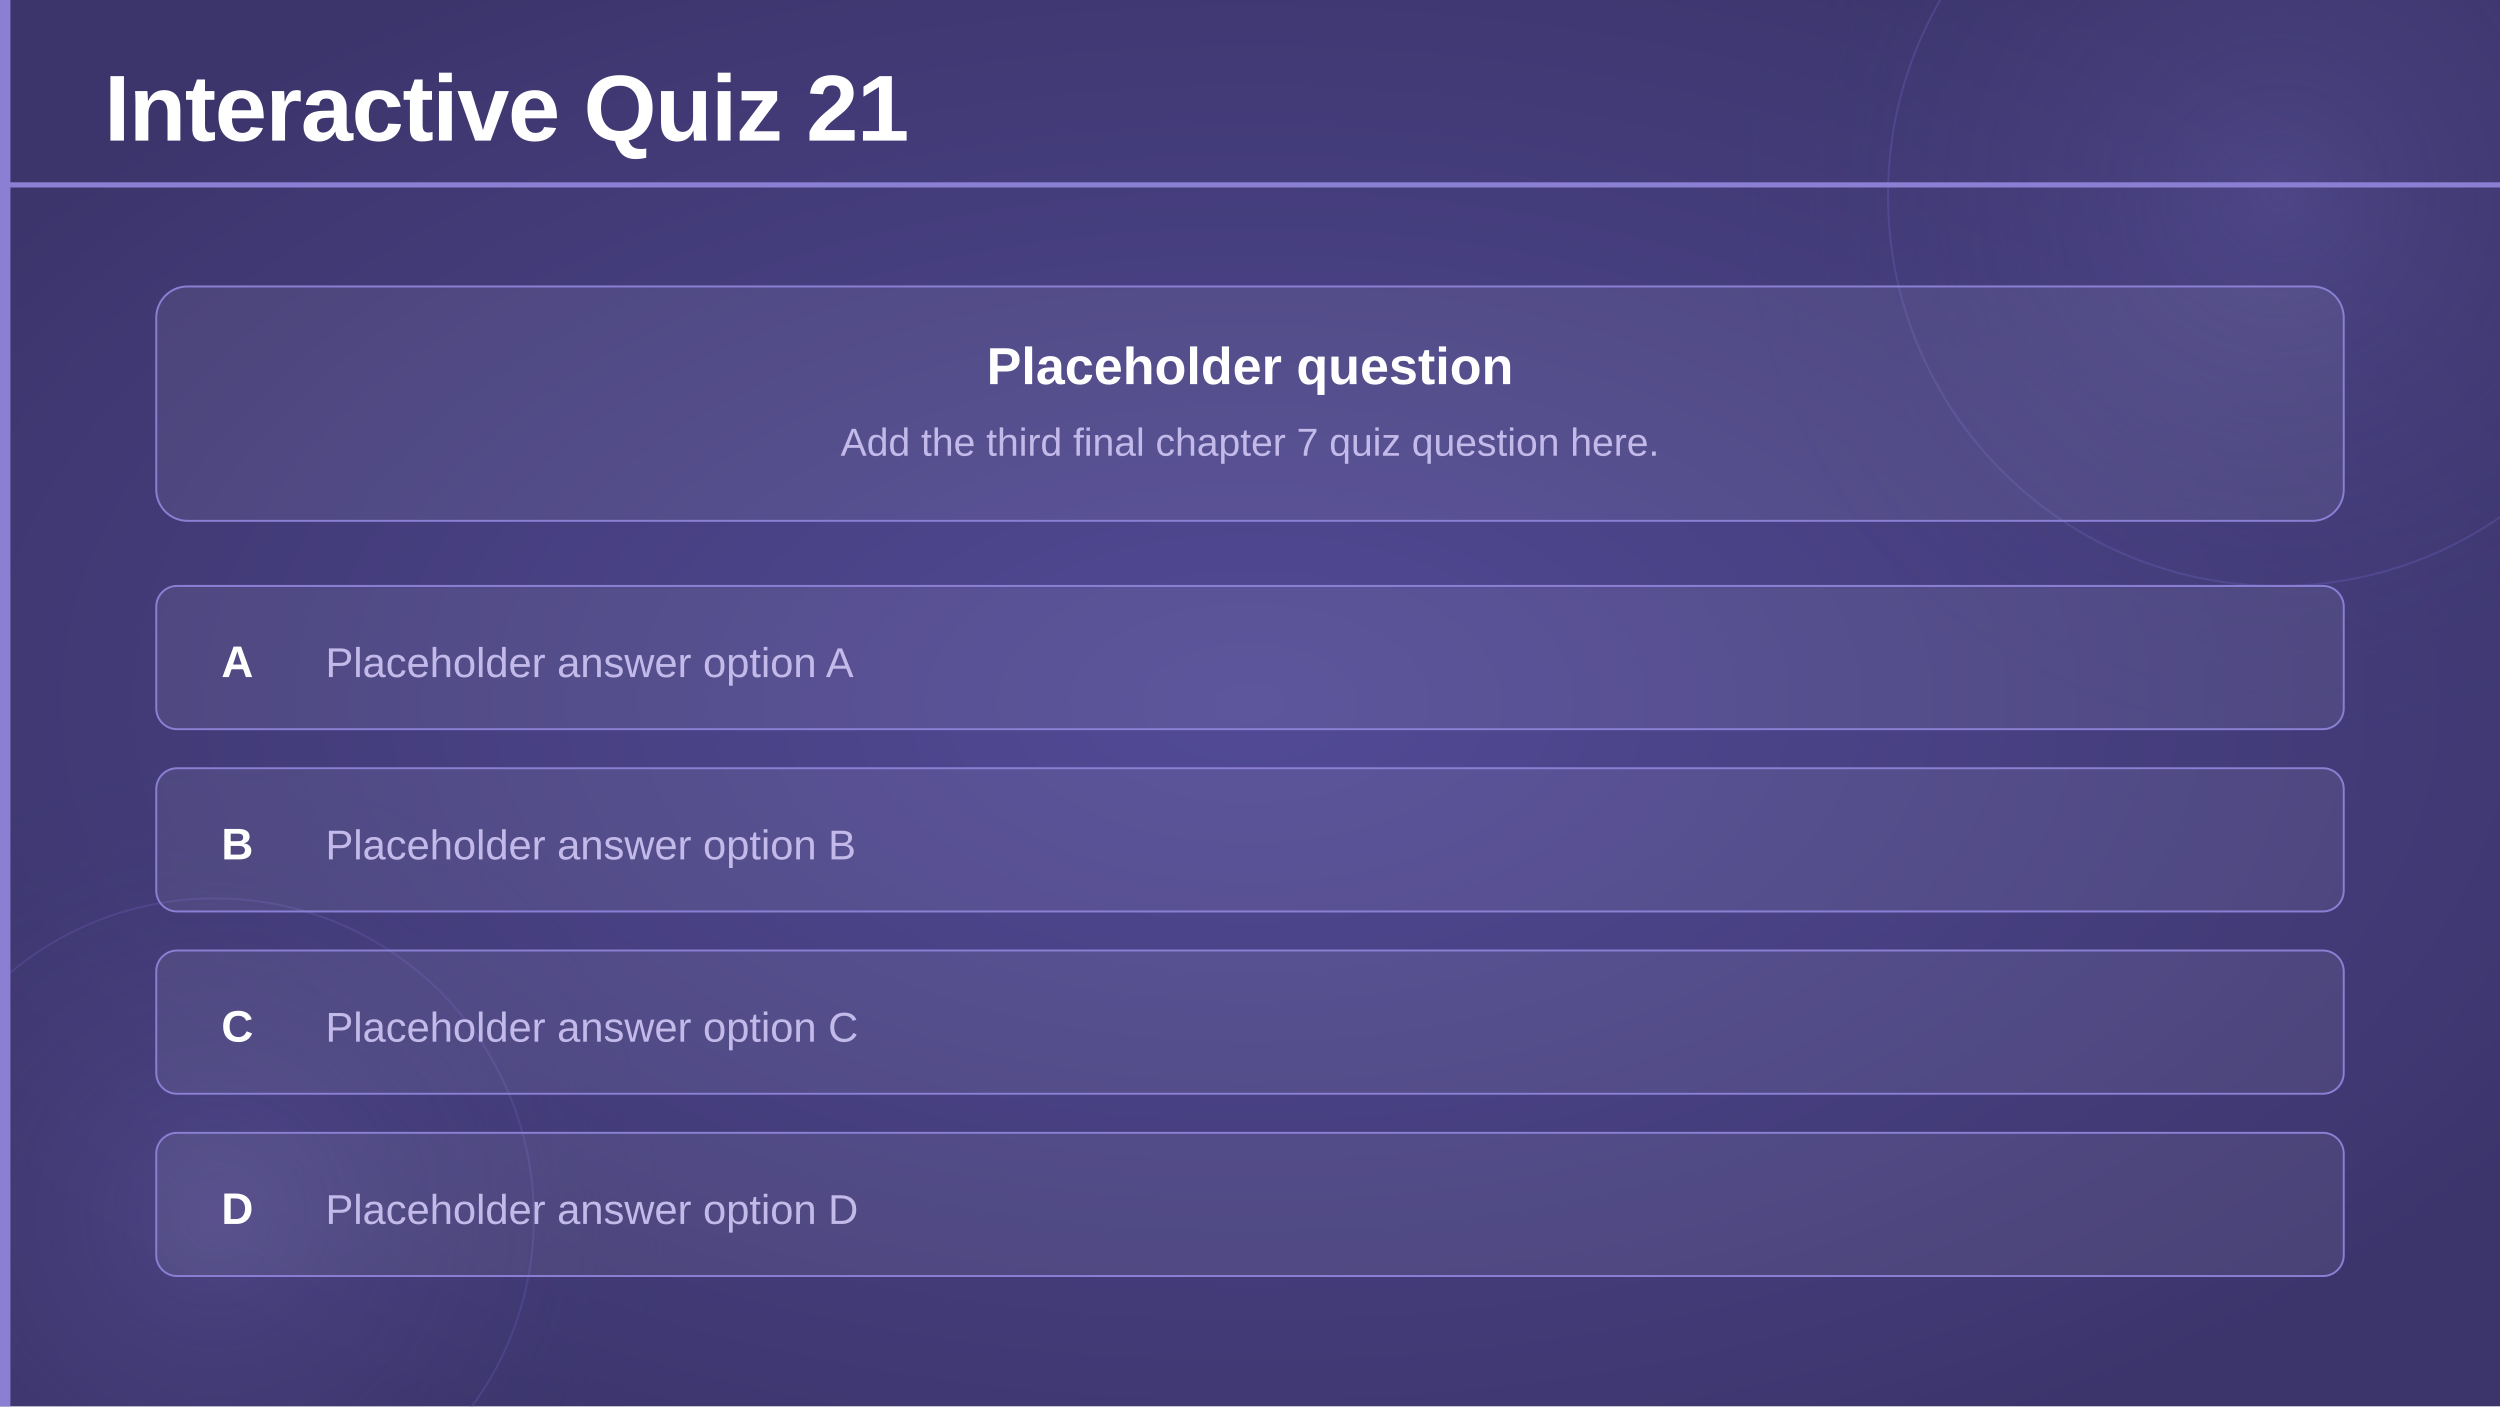
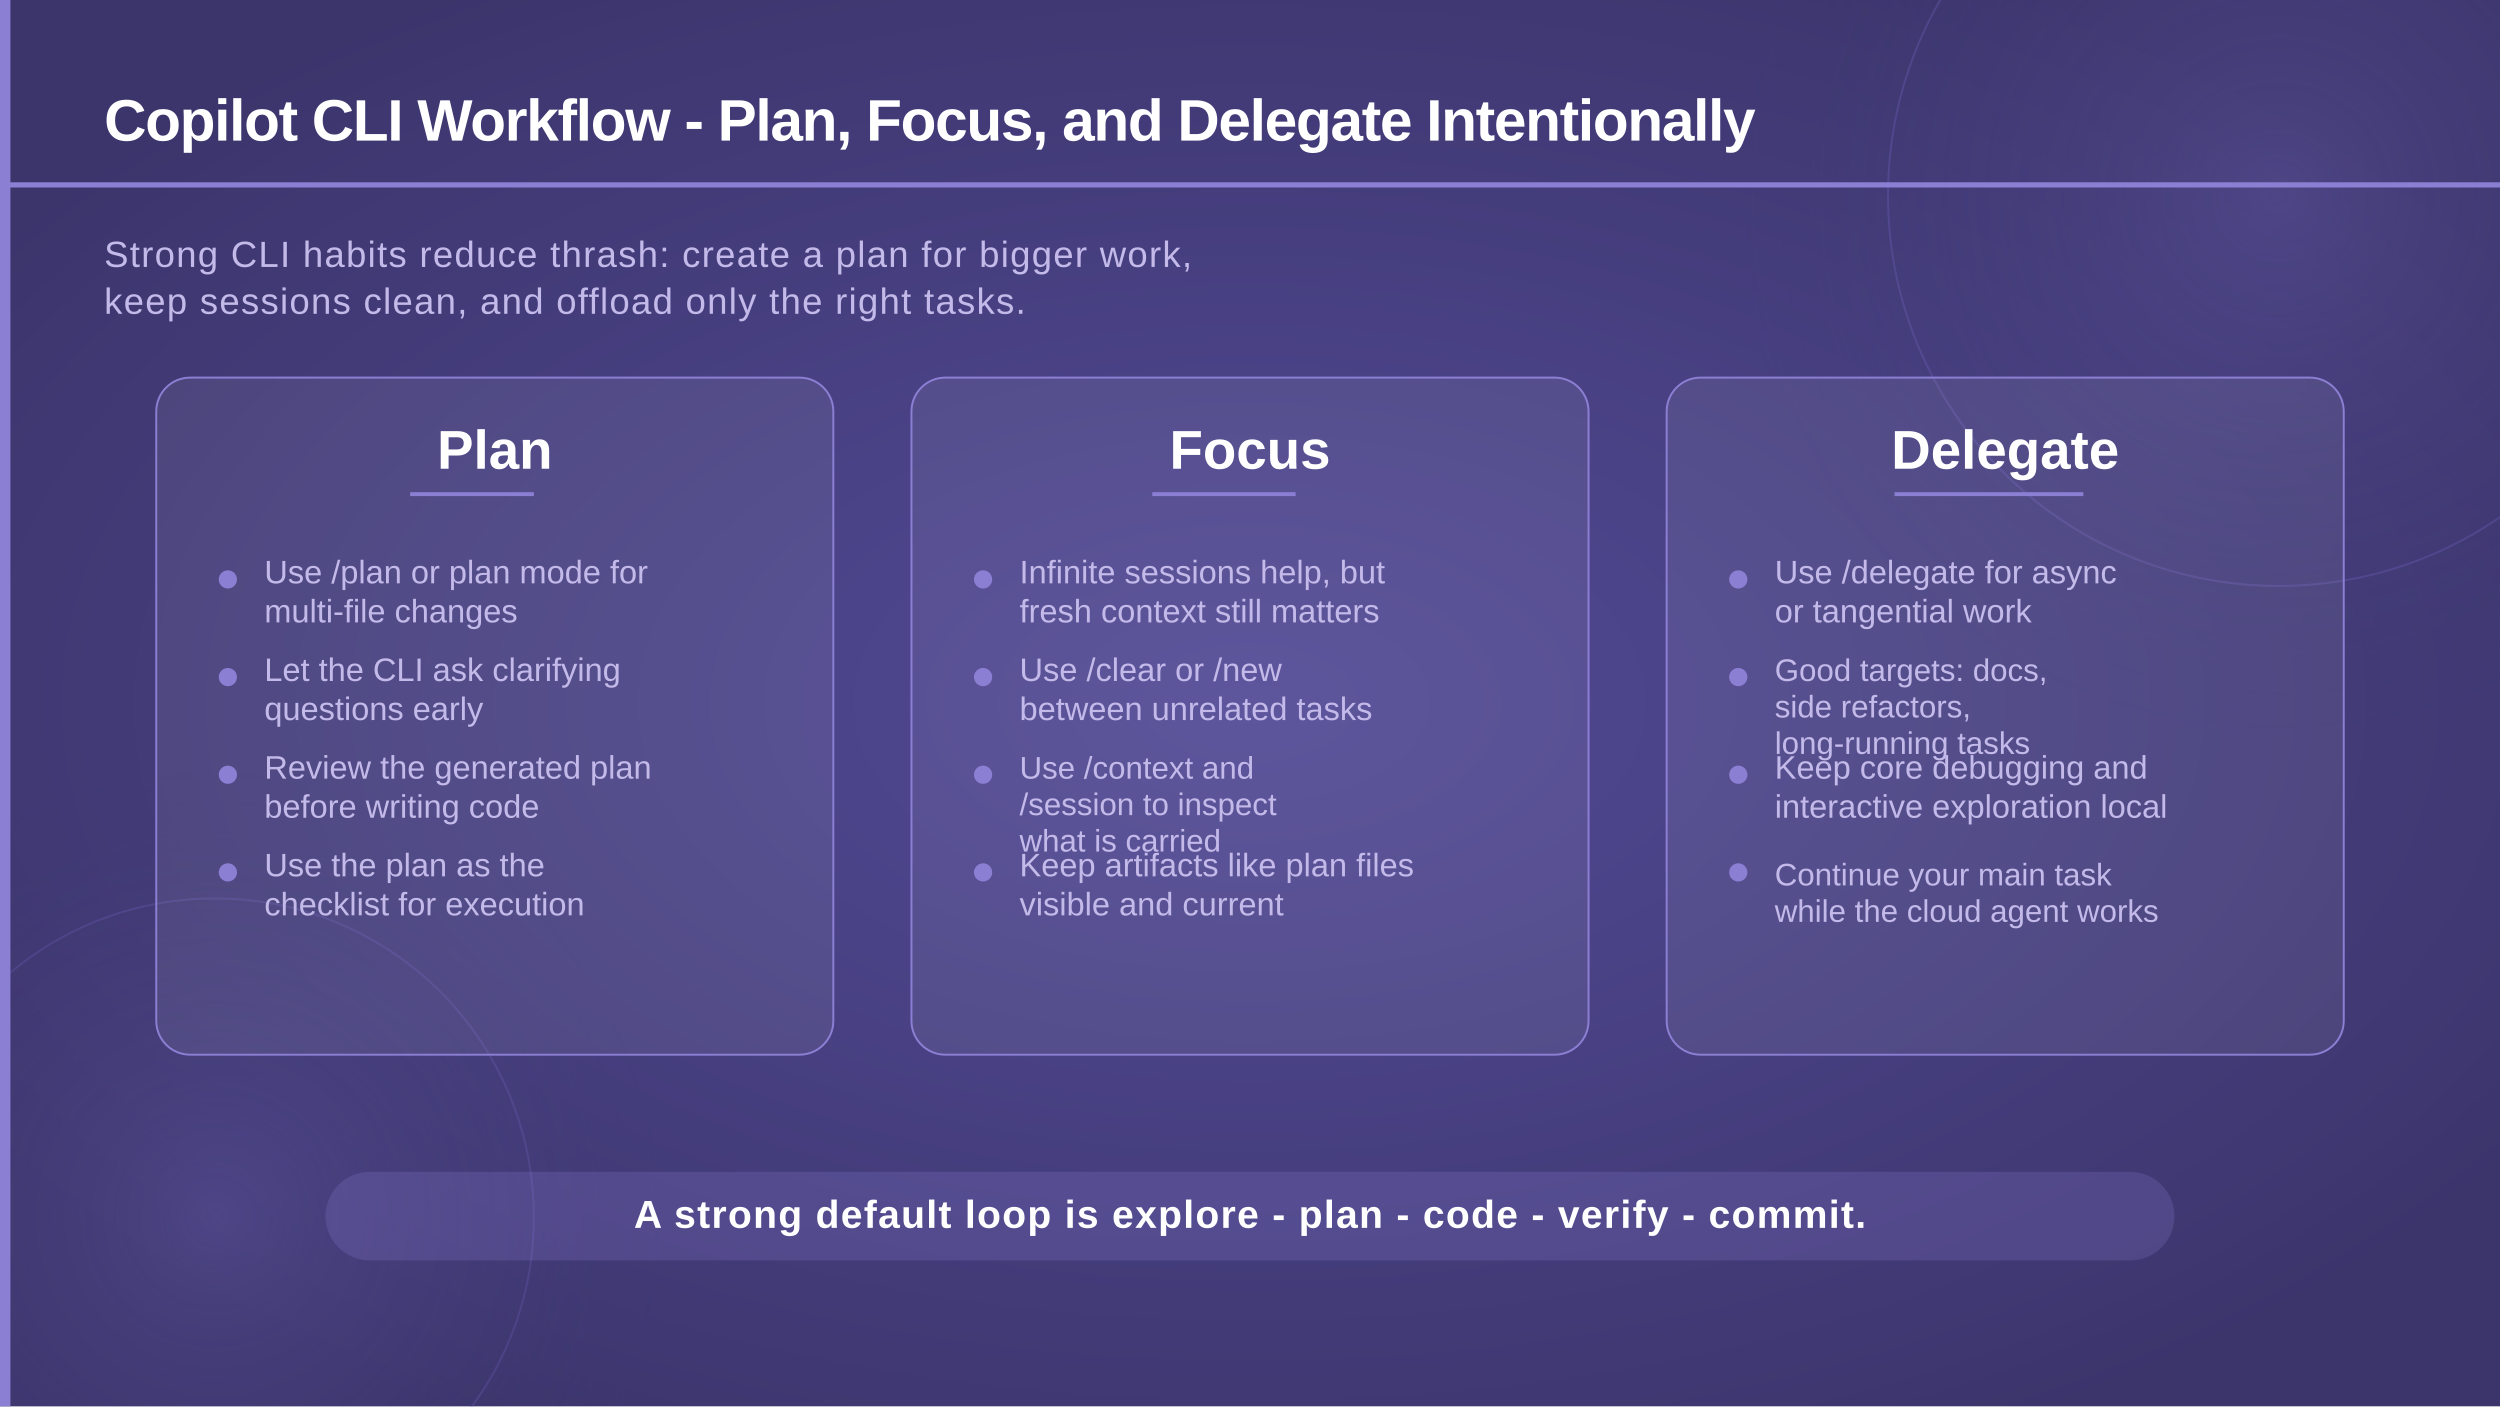
<svg xmlns="http://www.w3.org/2000/svg" viewBox="0 0 1920 1080" width="1920" height="1080">
  <defs>
    <radialGradient id="bgGlow" cx="50%" cy="50%" r="60%">
      <stop offset="0%" stop-color="#524a96" stop-opacity="1" />
      <stop offset="100%" stop-color="#3c356c" stop-opacity="1" />
    </radialGradient>
    <radialGradient id="circleGlow" cx="50%" cy="50%" r="50%">
      <stop offset="0%" stop-color="#7c70c8" stop-opacity="0.25" />
      <stop offset="100%" stop-color="#3c356c" stop-opacity="0" />
    </radialGradient>
  </defs>
  <rect width="1920" height="1080" fill="url(#bgGlow)" />
  <circle cx="1750" cy="150" r="420" fill="url(#circleGlow)" />
  <circle cx="1750" cy="150" r="300" fill="none" stroke="#6a5fb8" stroke-width="1.5" opacity="0.35" />
  <circle cx="165" cy="935" r="350" fill="url(#circleGlow)" />
  <circle cx="165" cy="935" r="245" fill="none" stroke="#6a5fb8" stroke-width="1.5" opacity="0.3" />
-   <rect x="0" y="0" width="8" height="1080" fill="#8b7fd4" rx="0" />
-   <text x="80" y="108" font-family="'Segoe UI', 'Helvetica Neue', Arial, sans-serif" font-size="72" font-weight="700" fill="#ffffff" letter-spacing="-1">Interactive Quiz 21</text>
-   <rect x="0" y="140" width="1920" height="4" fill="#8b7fd4" rx="0" />
-   <rect x="120" y="220" width="1680" height="180" rx="24" fill="#ffffff" fill-opacity="0.07" stroke="#8b7fd4" stroke-width="1.5" />
-   <text x="960" y="295" text-anchor="middle" font-family="'Segoe UI', 'Helvetica Neue', Arial, sans-serif" font-size="40" font-weight="600" fill="#ffffff">Placeholder question</text>
-   <text x="960" y="350" text-anchor="middle" font-family="'Segoe UI', 'Helvetica Neue', Arial, sans-serif" font-size="30" font-weight="300" fill="#c4baea">Add the third final chapter 7 quiz question here.</text>
-   <rect x="120" y="450" width="1680" height="110" rx="16" fill="#ffffff" fill-opacity="0.07" stroke="#8b7fd4" stroke-width="1.5" />
-   <text x="170" y="520" font-family="'Segoe UI', 'Helvetica Neue', Arial, sans-serif" font-size="34" font-weight="700" fill="#ffffff">A</text>
-   <text x="250" y="520" font-family="'Segoe UI', 'Helvetica Neue', Arial, sans-serif" font-size="32" font-weight="300" fill="#c4baea">Placeholder answer option A</text>
-   <rect x="120" y="590" width="1680" height="110" rx="16" fill="#ffffff" fill-opacity="0.07" stroke="#8b7fd4" stroke-width="1.5" />
-   <text x="170" y="660" font-family="'Segoe UI', 'Helvetica Neue', Arial, sans-serif" font-size="34" font-weight="700" fill="#ffffff">B</text>
-   <text x="250" y="660" font-family="'Segoe UI', 'Helvetica Neue', Arial, sans-serif" font-size="32" font-weight="300" fill="#c4baea">Placeholder answer option B</text>
-   <rect x="120" y="730" width="1680" height="110" rx="16" fill="#ffffff" fill-opacity="0.07" stroke="#8b7fd4" stroke-width="1.5" />
-   <text x="170" y="800" font-family="'Segoe UI', 'Helvetica Neue', Arial, sans-serif" font-size="34" font-weight="700" fill="#ffffff">C</text>
-   <text x="250" y="800" font-family="'Segoe UI', 'Helvetica Neue', Arial, sans-serif" font-size="32" font-weight="300" fill="#c4baea">Placeholder answer option C</text>
-   <rect x="120" y="870" width="1680" height="110" rx="16" fill="#ffffff" fill-opacity="0.07" stroke="#8b7fd4" stroke-width="1.5" />
-   <text x="170" y="940" font-family="'Segoe UI', 'Helvetica Neue', Arial, sans-serif" font-size="34" font-weight="700" fill="#ffffff">D</text>
-   <text x="250" y="940" font-family="'Segoe UI', 'Helvetica Neue', Arial, sans-serif" font-size="32" font-weight="300" fill="#c4baea">Placeholder answer option D</text>
+   <rect x="0" y="0" width="8" height="1080" fill="#8b7fd4" />
+   <text x="80" y="108" font-family="'Segoe UI', 'Helvetica Neue', Arial, sans-serif" font-size="45" font-weight="700" fill="#ffffff" letter-spacing="-1">Copilot CLI Workflow - Plan, Focus, and Delegate Intentionally</text>
+   <rect x="0" y="140" width="1920" height="4" fill="#8b7fd4" />
+   <text x="80" y="205" font-family="'Segoe UI', 'Helvetica Neue', Arial, sans-serif" font-size="28" font-weight="300" fill="#c4baea" letter-spacing="1">Strong CLI habits reduce thrash: create a plan for bigger work,</text>
+   <text x="80" y="241" font-family="'Segoe UI', 'Helvetica Neue', Arial, sans-serif" font-size="28" font-weight="300" fill="#c4baea" letter-spacing="1">keep sessions clean, and offload only the right tasks.</text>
+   <rect x="120" y="290" width="520" height="520" rx="26" fill="#ffffff" fill-opacity="0.07" stroke="#8b7fd4" stroke-width="1.5" />
+   <text x="380" y="360" text-anchor="middle" font-family="'Segoe UI', 'Helvetica Neue', Arial, sans-serif" font-size="42" font-weight="700" fill="#ffffff">Plan</text>
+   <rect x="315" y="378" width="95" height="3" fill="#8b7fd4" />
+   <circle cx="175" cy="445" r="7" fill="#8b7fd4" />
+   <text x="203" y="448" font-family="'Segoe UI', 'Helvetica Neue', Arial, sans-serif" font-size="25" font-weight="300" fill="#c4baea">Use /plan or plan mode for</text>
+   <text x="203" y="478" font-family="'Segoe UI', 'Helvetica Neue', Arial, sans-serif" font-size="25" font-weight="300" fill="#c4baea">multi-file changes</text>
+   <circle cx="175" cy="520" r="7" fill="#8b7fd4" />
+   <text x="203" y="523" font-family="'Segoe UI', 'Helvetica Neue', Arial, sans-serif" font-size="25" font-weight="300" fill="#c4baea">Let the CLI ask clarifying</text>
+   <text x="203" y="553" font-family="'Segoe UI', 'Helvetica Neue', Arial, sans-serif" font-size="25" font-weight="300" fill="#c4baea">questions early</text>
+   <circle cx="175" cy="595" r="7" fill="#8b7fd4" />
+   <text x="203" y="598" font-family="'Segoe UI', 'Helvetica Neue', Arial, sans-serif" font-size="25" font-weight="300" fill="#c4baea">Review the generated plan</text>
+   <text x="203" y="628" font-family="'Segoe UI', 'Helvetica Neue', Arial, sans-serif" font-size="25" font-weight="300" fill="#c4baea">before writing code</text>
+   <circle cx="175" cy="670" r="7" fill="#8b7fd4" />
+   <text x="203" y="673" font-family="'Segoe UI', 'Helvetica Neue', Arial, sans-serif" font-size="25" font-weight="300" fill="#c4baea">Use the plan as the</text>
+   <text x="203" y="703" font-family="'Segoe UI', 'Helvetica Neue', Arial, sans-serif" font-size="25" font-weight="300" fill="#c4baea">checklist for execution</text>
+   <rect x="700" y="290" width="520" height="520" rx="26" fill="#ffffff" fill-opacity="0.07" stroke="#8b7fd4" stroke-width="1.5" />
+   <text x="960" y="360" text-anchor="middle" font-family="'Segoe UI', 'Helvetica Neue', Arial, sans-serif" font-size="42" font-weight="700" fill="#ffffff">Focus</text>
+   <rect x="885" y="378" width="110" height="3" fill="#8b7fd4" />
+   <circle cx="755" cy="445" r="7" fill="#8b7fd4" />
+   <text x="783" y="448" font-family="'Segoe UI', 'Helvetica Neue', Arial, sans-serif" font-size="25" font-weight="300" fill="#c4baea">Infinite sessions help, but</text>
+   <text x="783" y="478" font-family="'Segoe UI', 'Helvetica Neue', Arial, sans-serif" font-size="25" font-weight="300" fill="#c4baea">fresh context still matters</text>
+   <circle cx="755" cy="520" r="7" fill="#8b7fd4" />
+   <text x="783" y="523" font-family="'Segoe UI', 'Helvetica Neue', Arial, sans-serif" font-size="25" font-weight="300" fill="#c4baea">Use /clear or /new</text>
+   <text x="783" y="553" font-family="'Segoe UI', 'Helvetica Neue', Arial, sans-serif" font-size="25" font-weight="300" fill="#c4baea">between unrelated tasks</text>
+   <circle cx="755" cy="595" r="7" fill="#8b7fd4" />
+   <text x="783" y="598" font-family="'Segoe UI', 'Helvetica Neue', Arial, sans-serif" font-size="24" font-weight="300" fill="#c4baea">Use /context and</text>
+   <text x="783" y="626" font-family="'Segoe UI', 'Helvetica Neue', Arial, sans-serif" font-size="24" font-weight="300" fill="#c4baea">/session to inspect</text>
+   <text x="783" y="654" font-family="'Segoe UI', 'Helvetica Neue', Arial, sans-serif" font-size="24" font-weight="300" fill="#c4baea">what is carried</text>
+   <circle cx="755" cy="670" r="7" fill="#8b7fd4" />
+   <text x="783" y="673" font-family="'Segoe UI', 'Helvetica Neue', Arial, sans-serif" font-size="25" font-weight="300" fill="#c4baea">Keep artifacts like plan files</text>
+   <text x="783" y="703" font-family="'Segoe UI', 'Helvetica Neue', Arial, sans-serif" font-size="25" font-weight="300" fill="#c4baea">visible and current</text>
+   <rect x="1280" y="290" width="520" height="520" rx="26" fill="#ffffff" fill-opacity="0.07" stroke="#8b7fd4" stroke-width="1.5" />
+   <text x="1540" y="360" text-anchor="middle" font-family="'Segoe UI', 'Helvetica Neue', Arial, sans-serif" font-size="42" font-weight="700" fill="#ffffff">Delegate</text>
+   <rect x="1455" y="378" width="145" height="3" fill="#8b7fd4" />
+   <circle cx="1335" cy="445" r="7" fill="#8b7fd4" />
+   <text x="1363" y="448" font-family="'Segoe UI', 'Helvetica Neue', Arial, sans-serif" font-size="25" font-weight="300" fill="#c4baea">Use /delegate for async</text>
+   <text x="1363" y="478" font-family="'Segoe UI', 'Helvetica Neue', Arial, sans-serif" font-size="25" font-weight="300" fill="#c4baea">or tangential work</text>
+   <circle cx="1335" cy="520" r="7" fill="#8b7fd4" />
+   <text x="1363" y="523" font-family="'Segoe UI', 'Helvetica Neue', Arial, sans-serif" font-size="24" font-weight="300" fill="#c4baea">Good targets: docs,</text>
+   <text x="1363" y="551" font-family="'Segoe UI', 'Helvetica Neue', Arial, sans-serif" font-size="24" font-weight="300" fill="#c4baea">side refactors,</text>
+   <text x="1363" y="579" font-family="'Segoe UI', 'Helvetica Neue', Arial, sans-serif" font-size="24" font-weight="300" fill="#c4baea">long-running tasks</text>
+   <circle cx="1335" cy="595" r="7" fill="#8b7fd4" />
+   <text x="1363" y="598" font-family="'Segoe UI', 'Helvetica Neue', Arial, sans-serif" font-size="25" font-weight="300" fill="#c4baea">Keep core debugging and</text>
+   <text x="1363" y="628" font-family="'Segoe UI', 'Helvetica Neue', Arial, sans-serif" font-size="25" font-weight="300" fill="#c4baea">interactive exploration local</text>
+   <circle cx="1335" cy="670" r="7" fill="#8b7fd4" />
+   <text x="1363" y="680" font-family="'Segoe UI', 'Helvetica Neue', Arial, sans-serif" font-size="24" font-weight="300" fill="#c4baea">Continue your main task</text>
+   <text x="1363" y="708" font-family="'Segoe UI', 'Helvetica Neue', Arial, sans-serif" font-size="24" font-weight="300" fill="#c4baea">while the cloud agent works</text>
+   <rect x="250" y="900" width="1420" height="68" rx="34" fill="#8b7fd4" opacity="0.22" />
+   <text x="960" y="943" text-anchor="middle" font-family="'Segoe UI', 'Helvetica Neue', Arial, sans-serif" font-size="30" font-weight="600" fill="#ffffff" letter-spacing="1">A strong default loop is explore - plan - code - verify - commit.</text>
</svg>
